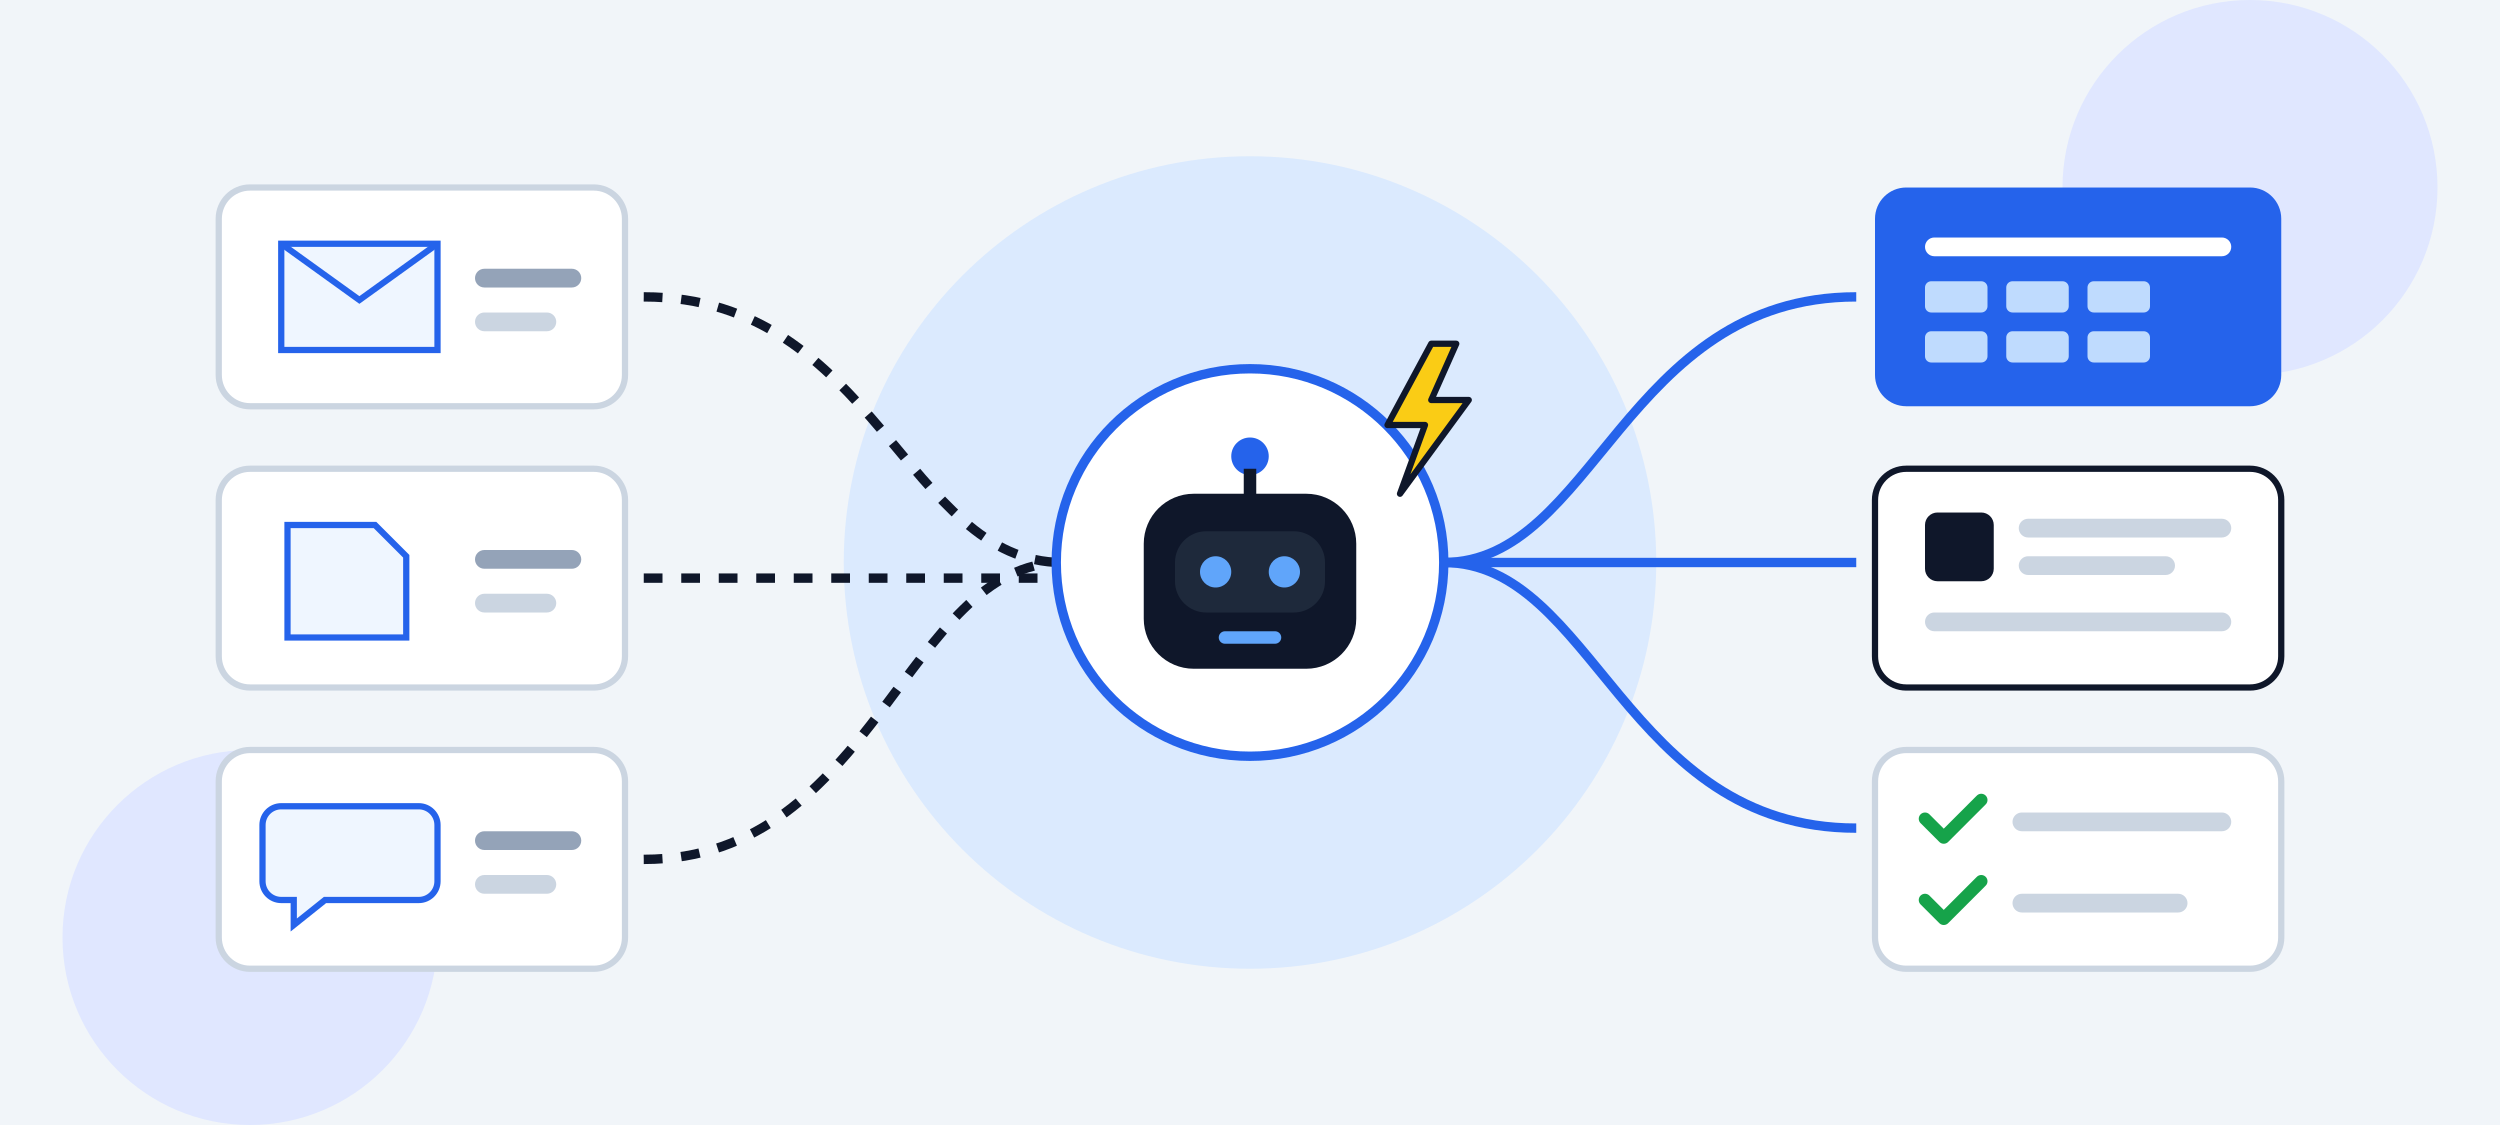
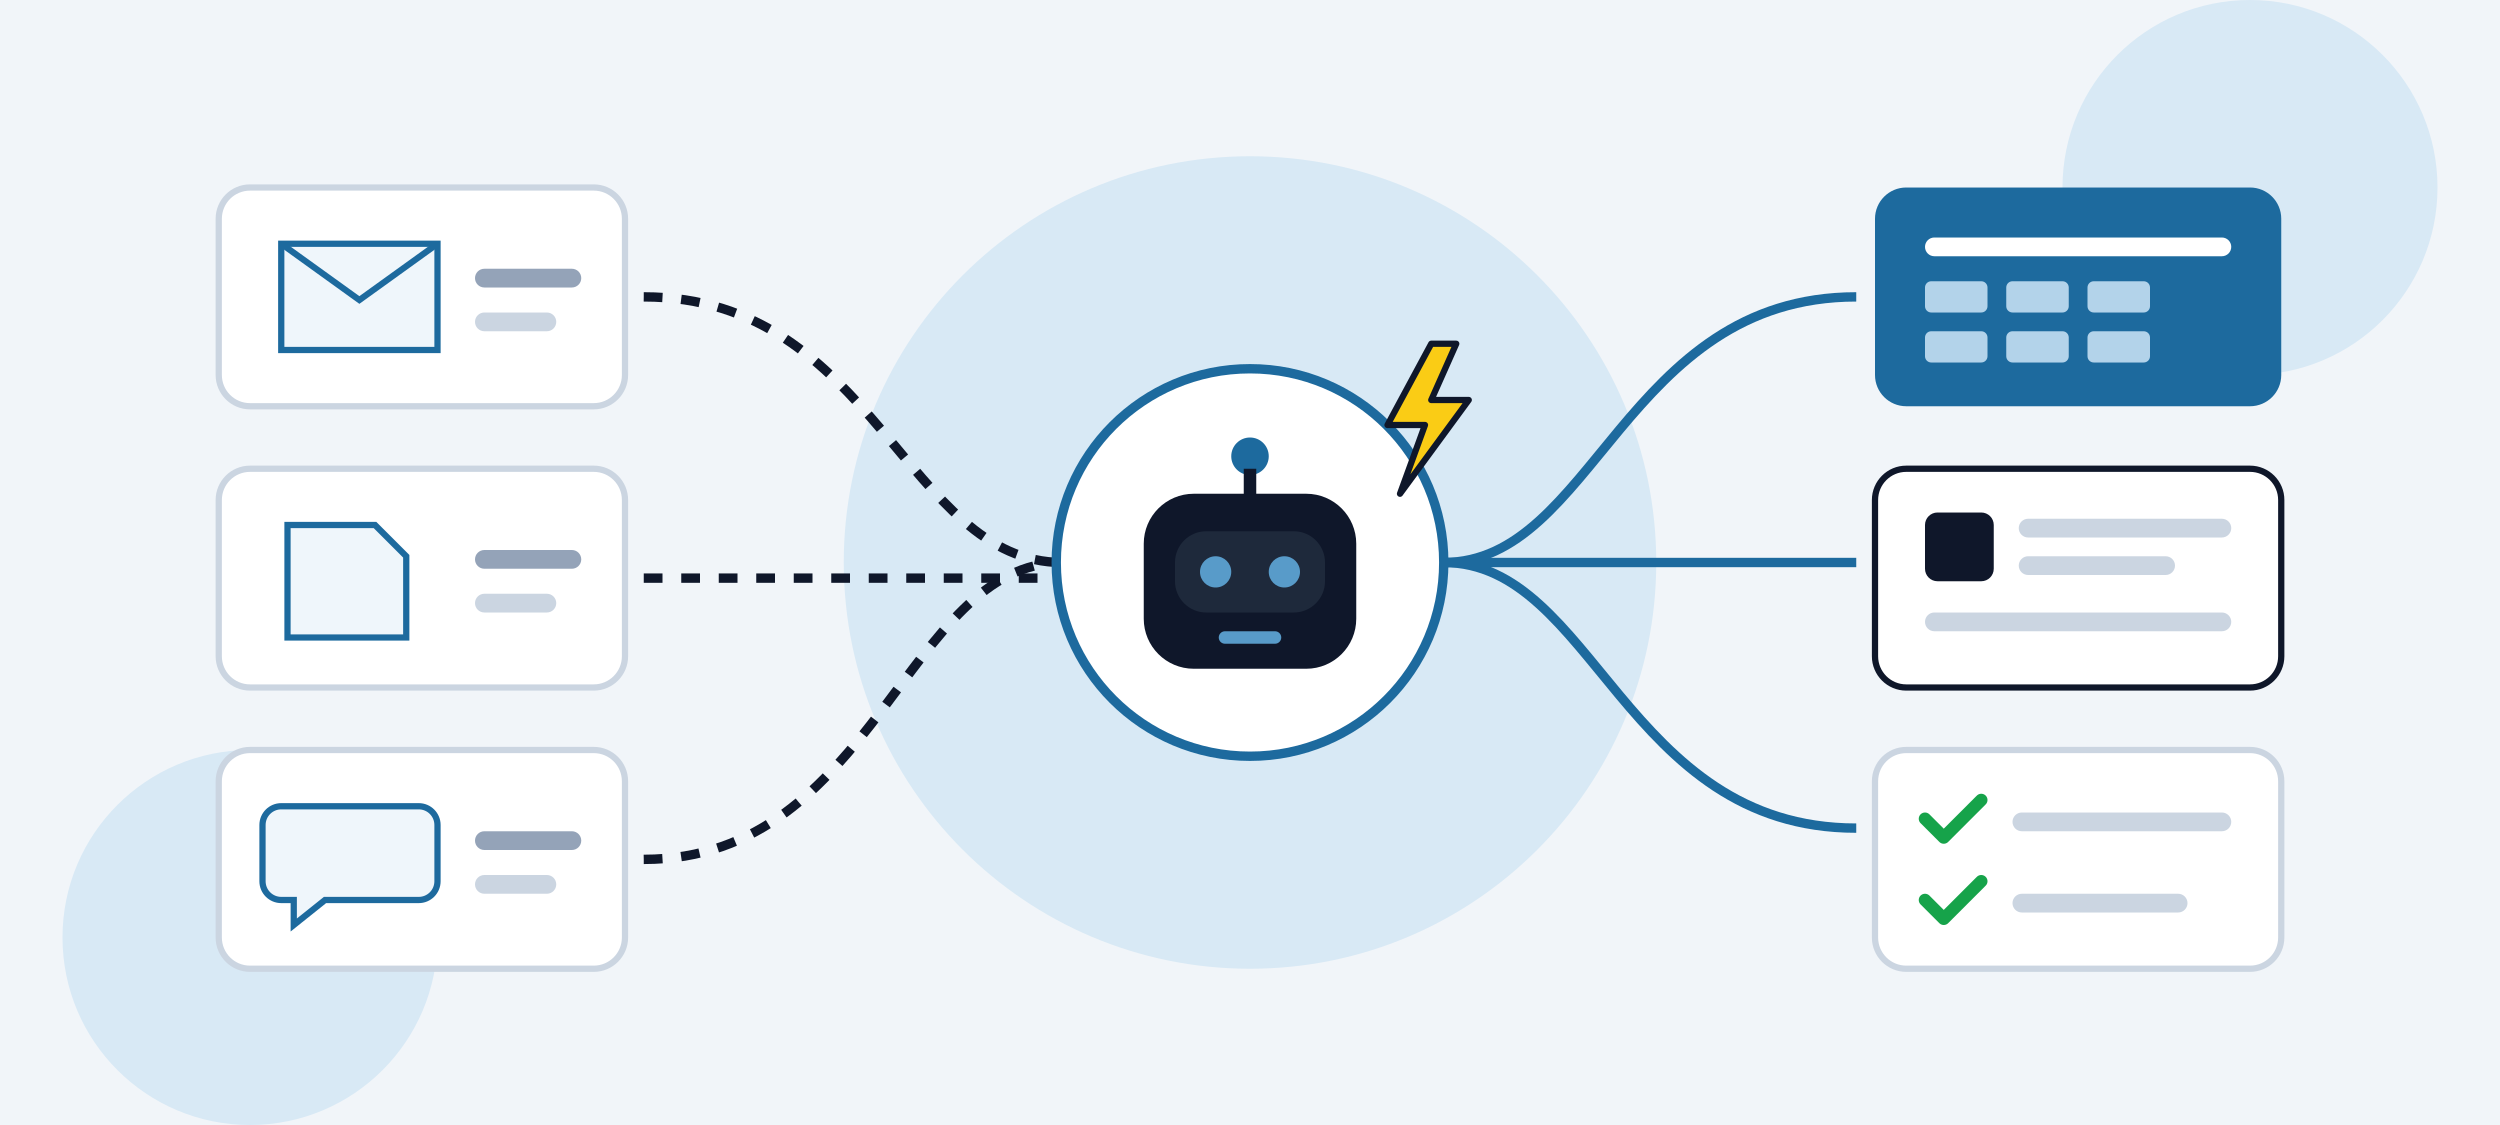
<svg xmlns="http://www.w3.org/2000/svg" viewBox="0 0 800 360" role="img">
  <defs>
    <g id="robot">
-       <rect x="-6" y="-46" width="12" height="12" rx="6" fill="#2563eb" />
+       <rect x="-6" y="-46" width="12" height="12" rx="6" fill="#1d6a9e" />
      <rect x="-2" y="-36" width="4" height="10" fill="#0f172a" />
      <rect x="-34" y="-28" width="68" height="56" rx="16" fill="#0f172a" />
      <rect x="-24" y="-16" width="48" height="26" rx="10" fill="#1e293b" />
-       <circle cx="-11" cy="-3" r="5" fill="#60a5fa" />
-       <circle cx="11" cy="-3" r="5" fill="#60a5fa" />
-       <rect x="-10" y="16" width="20" height="4" rx="2" fill="#60a5fa" />
+       <circle cx="-11" cy="-3" r="5" fill="#589bc9" />
+       <circle cx="11" cy="-3" r="5" fill="#589bc9" />
+       <rect x="-10" y="16" width="20" height="4" rx="2" fill="#589bc9" />
    </g>
  </defs>
  <rect width="800" height="360" fill="#f1f5f9" />
-   <circle cx="400" cy="180" r="130" fill="#dbeafe" />
-   <circle cx="80" cy="300" r="60" fill="#e0e7ff" />
-   <circle cx="720" cy="60" r="60" fill="#e0e7ff" />
+   <circle cx="400" cy="180" r="130" fill="#d8e9f5" />
+   <circle cx="80" cy="300" r="60" fill="#d8e9f5" />
+   <circle cx="720" cy="60" r="60" fill="#d8e9f5" />
  <g>
    <rect x="70" y="60" width="130" height="70" rx="10" fill="#fff" stroke="#cbd5e1" stroke-width="2" />
-     <path d="M90 78 h50 v34 h-50z" fill="#eff6ff" stroke="#2563eb" stroke-width="2" />
-     <path d="M90 78 l25 18 l25 -18" stroke="#2563eb" stroke-width="2" fill="none" />
+     <path d="M90 78 h50 v34 h-50z" fill="#eff6fb" stroke="#1d6a9e" stroke-width="2" />
+     <path d="M90 78 l25 18 l25 -18" stroke="#1d6a9e" stroke-width="2" fill="none" />
    <rect x="152" y="86" width="34" height="6" rx="3" fill="#94a3b8" />
    <rect x="152" y="100" width="26" height="6" rx="3" fill="#cbd5e1" />
    <rect x="70" y="150" width="130" height="70" rx="10" fill="#fff" stroke="#cbd5e1" stroke-width="2" />
-     <path d="M92 168 h28 l10 10 v26 h-38z" fill="#eff6ff" stroke="#2563eb" stroke-width="2" />
+     <path d="M92 168 h28 l10 10 v26 h-38z" fill="#eff6fb" stroke="#1d6a9e" stroke-width="2" />
    <rect x="152" y="176" width="34" height="6" rx="3" fill="#94a3b8" />
    <rect x="152" y="190" width="26" height="6" rx="3" fill="#cbd5e1" />
    <rect x="70" y="240" width="130" height="70" rx="10" fill="#fff" stroke="#cbd5e1" stroke-width="2" />
-     <path d="M90 258 h44 a6 6 0 0 1 6 6 v18 a6 6 0 0 1 -6 6 h-30 l-10 8 v-8 h-4 a6 6 0 0 1 -6 -6 v-18 a6 6 0 0 1 6 -6z" fill="#eff6ff" stroke="#2563eb" stroke-width="2" />
+     <path d="M90 258 h44 a6 6 0 0 1 6 6 v18 a6 6 0 0 1 -6 6 h-30 l-10 8 v-8 h-4 a6 6 0 0 1 -6 -6 v-18 a6 6 0 0 1 6 -6z" fill="#eff6fb" stroke="#1d6a9e" stroke-width="2" />
    <rect x="152" y="266" width="34" height="6" rx="3" fill="#94a3b8" />
    <rect x="152" y="280" width="26" height="6" rx="3" fill="#cbd5e1" />
  </g>
  <g stroke="#0f172a" stroke-width="3" fill="none" stroke-dasharray="6 6">
    <path d="M206 95 C280 95 290 180 340 180" />
    <path d="M206 185 H340" />
    <path d="M206 275 C280 275 290 180 340 180" />
  </g>
-   <circle cx="400" cy="180" r="62" fill="#fff" stroke="#2563eb" stroke-width="3" />
+   <circle cx="400" cy="180" r="62" fill="#fff" stroke="#1d6a9e" stroke-width="3" />
  <use href="#robot" x="400" y="186" />
  <path d="M458 110 l-14 26 h12 l-8 22 l22 -30 h-12 l8 -18z" fill="#facc15" stroke="#0f172a" stroke-width="2" stroke-linejoin="round" />
-   <g stroke="#2563eb" stroke-width="3" fill="none">
+   <g stroke="#1d6a9e" stroke-width="3" fill="none">
    <path d="M462 180 C510 180 520 95 594 95" />
    <path d="M462 180 H594" />
    <path d="M462 180 C510 180 520 265 594 265" />
  </g>
-   <rect x="600" y="60" width="130" height="70" rx="10" fill="#2563eb" />
+   <rect x="600" y="60" width="130" height="70" rx="10" fill="#1d6a9e" />
  <g fill="#fff">
    <rect x="616" y="76" width="98" height="6" rx="3" />
  </g>
-   <g fill="#bfdbfe">
+   <g fill="#b3d3ea">
    <rect x="616" y="90" width="20" height="10" rx="2" />
    <rect x="642" y="90" width="20" height="10" rx="2" />
    <rect x="668" y="90" width="20" height="10" rx="2" />
    <rect x="616" y="106" width="20" height="10" rx="2" />
    <rect x="642" y="106" width="20" height="10" rx="2" />
    <rect x="668" y="106" width="20" height="10" rx="2" />
  </g>
  <rect x="600" y="150" width="130" height="70" rx="10" fill="#fff" stroke="#0f172a" stroke-width="2" />
  <rect x="616" y="164" width="22" height="22" rx="4" fill="#0f172a" />
  <g fill="#cbd5e1">
    <rect x="646" y="166" width="68" height="6" rx="3" />
    <rect x="646" y="178" width="50" height="6" rx="3" />
    <rect x="616" y="196" width="98" height="6" rx="3" />
  </g>
  <rect x="600" y="240" width="130" height="70" rx="10" fill="#fff" stroke="#cbd5e1" stroke-width="2" />
  <g stroke="#16a34a" stroke-width="4" fill="none" stroke-linecap="round" stroke-linejoin="round">
    <path d="M616 262 l6 6 l12 -12" />
    <path d="M616 288 l6 6 l12 -12" />
  </g>
  <g fill="#cbd5e1">
    <rect x="644" y="260" width="70" height="6" rx="3" />
    <rect x="644" y="286" width="56" height="6" rx="3" />
  </g>
</svg>
